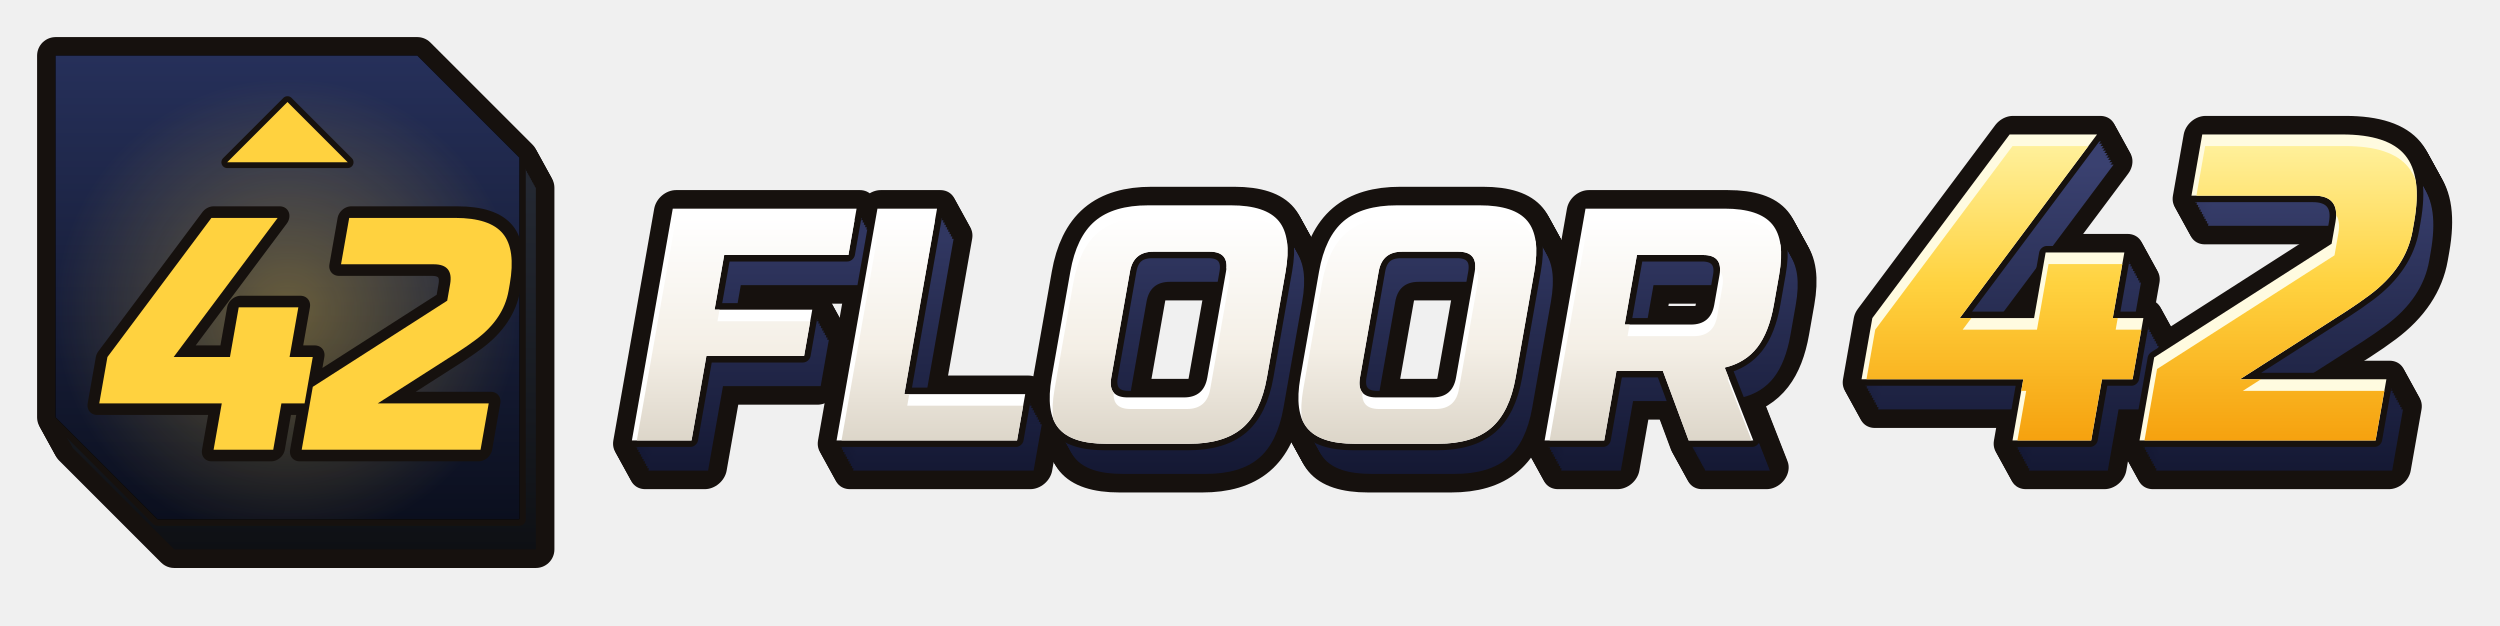
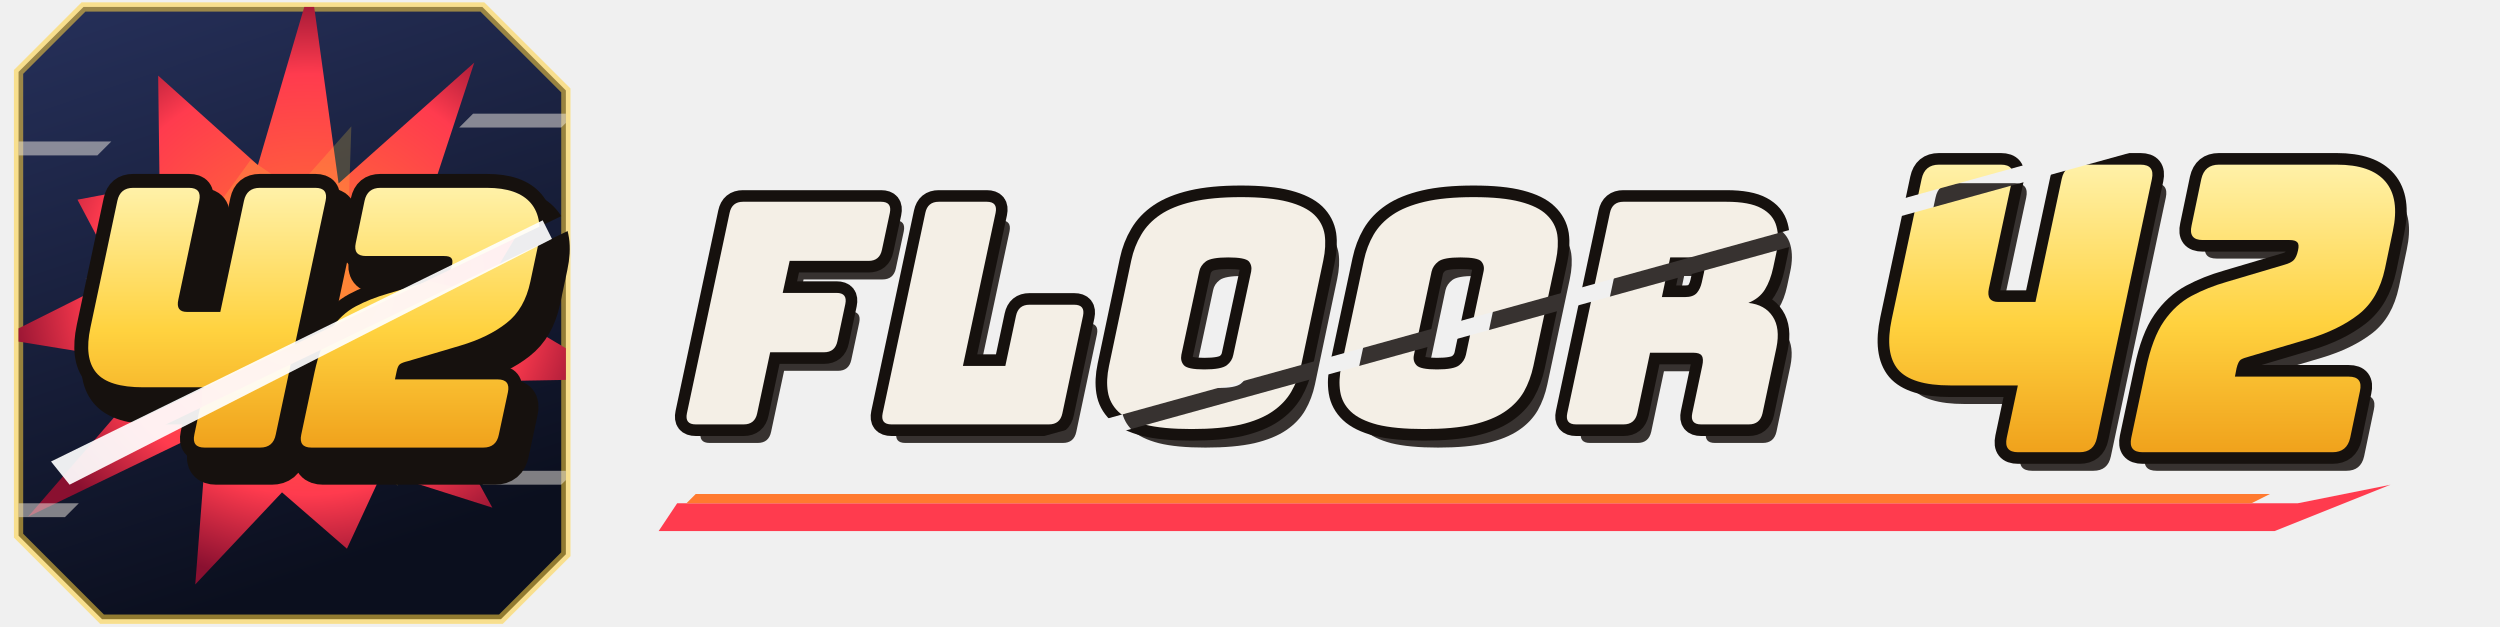
- <svg xmlns="http://www.w3.org/2000/svg" viewBox="-24 -24 1078.4 270" role="img" aria-label="Floor 42">
+ <svg xmlns="http://www.w3.org/2000/svg" viewBox="-8 -3 1078 270" role="img" aria-label="Floor 42">
  <defs>
-     <path id="fleA" d="M0 0H156L200 44V200H44L0 156Z" />
-     <path id="flep0" d="M0 0H156L200 44V200H44L0 156Z" />
-     <clipPath id="flec0">
-       <use href="#flep0" />
-     </clipPath>
-     <linearGradient id="fleg0" x1="0" y1="0" x2="0" y2="1">
-       <stop offset="0" stop-color="#000" />
-       <stop offset="1" stop-color="#000" />
-     </linearGradient>
-     <linearGradient id="flee" x1="0" y1="0" x2="0" y2="1">
-       <stop offset="0" stop-color="#2A2F3A" />
-       <stop offset="1" stop-color="#0E1014" />
-     </linearGradient>
-   </defs>
-   <g fill="#16110E" stroke="#16110E" stroke-width="16" stroke-linejoin="round">
-     <use href="#fleA" transform="translate(0 0)" />
-     <use href="#fleA" transform="translate(0.55 1)" />
-     <use href="#fleA" transform="translate(1.1 2)" />
-     <use href="#fleA" transform="translate(1.65 3)" />
-     <use href="#fleA" transform="translate(2.2 4)" />
-     <use href="#fleA" transform="translate(2.75 5)" />
-     <use href="#fleA" transform="translate(3.3 6)" />
-     <use href="#fleA" transform="translate(3.85 7)" />
-     <use href="#fleA" transform="translate(4.4 8)" />
-     <use href="#fleA" transform="translate(4.95 9)" />
-     <use href="#fleA" transform="translate(5.5 10)" />
-     <use href="#fleA" transform="translate(6.05 11)" />
-     <use href="#fleA" transform="translate(6.6 12)" />
-     <use href="#fleA" transform="translate(7.15 13)" />
-   </g>
-   <g fill="url(#flee)">
-     <use href="#fleA" transform="translate(0.55 1)" />
-     <use href="#fleA" transform="translate(1.1 2)" />
-     <use href="#fleA" transform="translate(1.65 3)" />
-     <use href="#fleA" transform="translate(2.2 4)" />
-     <use href="#fleA" transform="translate(2.75 5)" />
-     <use href="#fleA" transform="translate(3.3 6)" />
-     <use href="#fleA" transform="translate(3.85 7)" />
-     <use href="#fleA" transform="translate(4.4 8)" />
-     <use href="#fleA" transform="translate(4.95 9)" />
-     <use href="#fleA" transform="translate(5.5 10)" />
-     <use href="#fleA" transform="translate(6.05 11)" />
-     <use href="#fleA" transform="translate(6.6 12)" />
-     <use href="#fleA" transform="translate(7.15 13)" />
-   </g>
-   <use href="#fleA" fill="none" stroke="#16110E" stroke-width="5.6" stroke-linejoin="round" />
-   <g clip-path="url(#flec0)">
-     <rect x="-2000" y="-2000" width="6000" height="6000" fill="#000" />
-     <use href="#flep0" transform="translate(0 0)" fill="url(#fleg0)" />
-   </g>
-   <defs>
-     <linearGradient id="f42bg" x1="0" y1="0" x2="0" y2="1">
+     <linearGradient id="f42plate" x1="0" y1="0" x2=".3" y2="1">
      <stop offset="0" stop-color="#26305A" />
      <stop offset="1" stop-color="#0B0F1E" />
    </linearGradient>
-     <radialGradient id="f42glow" cx=".5" cy=".55" r=".5">
-       <stop offset="0" stop-color="#FFD23F" stop-opacity=".35" />
-       <stop offset="1" stop-color="#FFD23F" stop-opacity="0" />
+     <radialGradient id="f42burst" cx=".5" cy=".5" r=".5">
+       <stop offset="0" stop-color="#FF7A2F" />
+       <stop offset=".7" stop-color="#FF3B4E" />
+       <stop offset="1" stop-color="#8A1030" />
    </radialGradient>
-     <clipPath id="f42tile">
-       <path d="M0 0H156L200 44V200H44L0 156Z" />
+     <linearGradient id="f42gold" x1="0" y1="0" x2="0" y2="1">
+       <stop offset="0" stop-color="#FFF1A8" />
+       <stop offset=".55" stop-color="#FFD23F" />
+       <stop offset="1" stop-color="#F0A21C" />
+     </linearGradient>
+     <clipPath id="f42clip">
+       <path d="M28 0H200L236 36V236L208 264H36L0 228V28Z" />
    </clipPath>
+     <mask id="f42cutE" maskUnits="userSpaceOnUse" x="-40" y="-40" width="340" height="340">
+       <rect x="-40" y="-40" width="340" height="340" fill="#fff" />
+       <path d="M-3588.5 1938.4L3619.5 -1532.1L3616.5 -1538.4L-3591.5 1932.1Z" fill="#000" />
+     </mask>
+     <mask id="f42cutW" maskUnits="userSpaceOnUse" x="240" y="-40" width="1078" height="340">
+       <rect x="240" y="-40" width="878" height="340" fill="#fff" />
+       <path d="M-3554.4 1297.3L4156.3 -834.5L4154.4 -841.3L-3556.3 1290.5Z" fill="#000" />
+     </mask>
  </defs>
-   <path d="M0 0H156L200 44V200H44L0 156Z" fill="url(#f42bg)" />
-   <g clip-path="url(#f42tile)">
-     <rect x="0" y="0" width="200" height="200" fill="url(#f42glow)" />
-   </g>
-   <path d="M100 20L126 46H74Z" fill="#FFD23F" stroke="#16110E" stroke-width="5" stroke-linejoin="round" paint-order="stroke" />
-   <path d="M55.71 -20H2.86V-40L37.14 -100H65.71L31.43 -40H55.71V-61.43H81.43V-40H91.43V-20H81.43V0H55.71ZM170.86 -68.57Q170.86 -56.43 160.57 -47.57Q157.43 -44.86 153.71 -42.14L123 -20H170.86V0H93.71V-27.14L145.14 -64.29V-71.43Q145.14 -80 136.57 -80H96.57V-100H142.29Q157.29 -100 164.07 -93.21Q170.86 -86.43 170.86 -71.43Z" transform="translate(12.43 170) skewX(-10)" fill="#FFD23F" stroke="#16110E" stroke-width="10" stroke-linejoin="round" paint-order="stroke" />
-   <g clip-path="url(#f42tile)">
-     <path d="M-10 196L204 92L206 100L-6 206Z" fill="#FFFFFF" opacity=".0" />
-   </g>
-   <g transform="translate(240 166)">
-     <defs>
-       <path id="f4wA" d="M34.29 0H8.57V-100H87.86V-80H34.29V-56.43H76.43V-36.43H34.29ZM122.57 -20H174.71V0H96.86V-100H122.57ZM252 -72.86Q252 -81.43 243.43 -81.43H219.14Q210.57 -81.43 210.57 -72.86V-27.14Q210.57 -18.57 219.14 -18.57H243.43Q252 -18.57 252 -27.14ZM277.71 -27.14Q277.71 -12.14 270.93 -5.36Q264.14 1.43 249.14 1.43H213.43Q198.43 1.43 191.64 -5.36Q184.86 -12.14 184.86 -27.14V-72.86Q184.86 -87.86 191.64 -94.64Q198.43 -101.43 213.43 -101.43H249.14Q264.14 -101.43 270.93 -94.64Q277.71 -87.86 277.71 -72.86ZM359.29 -72.86Q359.29 -81.43 350.71 -81.43H326.43Q317.86 -81.43 317.86 -72.86V-27.14Q317.86 -18.57 326.43 -18.57H350.71Q359.29 -18.57 359.29 -27.14ZM385 -27.14Q385 -12.14 378.21 -5.36Q371.43 1.43 356.43 1.43H320.71Q305.71 1.43 298.93 -5.36Q292.14 -12.14 292.14 -27.14V-72.86Q292.14 -87.86 298.93 -94.64Q305.71 -101.43 320.71 -101.43H356.43Q371.43 -101.43 378.21 -94.64Q385 -87.86 385 -72.86ZM402.29 -100H462.29Q477.29 -100 484.07 -93.21Q490.86 -86.43 490.86 -71.43V-58.57Q490.86 -46.71 486.93 -40.14Q483 -33.57 474.43 -31.43L492.29 0H464.43L448 -30H428V0H402.29ZM465.14 -71.43Q465.14 -80 456.57 -80H428V-50H456.57Q465.14 -50 465.14 -58.57Z M604.11 -26.4H534.34V-52.8L579.6 -132H617.31L572.06 -52.8H604.11V-81.09H638.06V-52.8H651.26V-26.4H638.06V0H604.11ZM760.74 -90.51Q760.74 -74.49 747.17 -62.79Q743.02 -59.21 738.11 -55.63L697.57 -26.4H760.74V0H658.91V-35.83L726.8 -84.86V-94.29Q726.8 -105.6 715.49 -105.6H662.69V-132H723.03Q742.83 -132 751.79 -123.04Q760.74 -114.09 760.74 -94.29Z" transform="skewX(-10)" />
-       <path id="f4wp0" d="M34.29 0H8.57V-100H87.86V-80H34.29V-56.43H76.43V-36.43H34.29ZM122.57 -20H174.71V0H96.86V-100H122.57ZM252 -72.86Q252 -81.43 243.43 -81.43H219.14Q210.57 -81.43 210.57 -72.86V-27.14Q210.57 -18.57 219.14 -18.57H243.43Q252 -18.57 252 -27.14ZM277.71 -27.14Q277.71 -12.14 270.93 -5.36Q264.14 1.43 249.14 1.43H213.43Q198.43 1.43 191.64 -5.36Q184.86 -12.14 184.86 -27.14V-72.86Q184.86 -87.86 191.64 -94.64Q198.43 -101.43 213.43 -101.43H249.14Q264.14 -101.43 270.93 -94.64Q277.71 -87.86 277.71 -72.86ZM359.29 -72.86Q359.29 -81.43 350.71 -81.43H326.43Q317.86 -81.43 317.86 -72.86V-27.14Q317.86 -18.57 326.43 -18.57H350.71Q359.29 -18.57 359.29 -27.14ZM385 -27.14Q385 -12.14 378.21 -5.36Q371.43 1.43 356.43 1.43H320.71Q305.71 1.43 298.93 -5.36Q292.14 -12.14 292.14 -27.14V-72.86Q292.14 -87.86 298.93 -94.64Q305.71 -101.43 320.71 -101.43H356.43Q371.43 -101.43 378.21 -94.64Q385 -87.86 385 -72.86ZM402.29 -100H462.29Q477.29 -100 484.07 -93.21Q490.86 -86.43 490.86 -71.43V-58.57Q490.86 -46.71 486.93 -40.14Q483 -33.57 474.43 -31.43L492.29 0H464.43L448 -30H428V0H402.29ZM465.14 -71.43Q465.14 -80 456.57 -80H428V-50H456.57Q465.14 -50 465.14 -58.57Z" transform="skewX(-10)" />
-       <clipPath id="f4wc0">
-         <use href="#f4wp0" />
-       </clipPath>
-       <linearGradient id="f4wg0" x1="0" y1="0" x2="0" y2="1">
-         <stop offset="0" stop-color="#FFFFFF" />
-         <stop offset="0.55" stop-color="#F4EFE6" />
-         <stop offset="1" stop-color="#D9D2C5" />
-       </linearGradient>
-       <path id="f4wp1" d="M604.11 -26.4H534.34V-52.8L579.6 -132H617.31L572.06 -52.8H604.11V-81.09H638.06V-52.8H651.26V-26.4H638.06V0H604.11ZM760.74 -90.51Q760.74 -74.49 747.17 -62.79Q743.02 -59.21 738.11 -55.63L697.57 -26.4H760.74V0H658.91V-35.83L726.8 -84.86V-94.29Q726.8 -105.6 715.49 -105.6H662.69V-132H723.03Q742.83 -132 751.79 -123.04Q760.74 -114.09 760.74 -94.29Z" transform="skewX(-10)" />
-       <clipPath id="f4wc1">
-         <use href="#f4wp1" />
-       </clipPath>
-       <linearGradient id="f4wg1" x1="0" y1="0" x2="0" y2="1">
-         <stop offset="0" stop-color="#FFF09A" />
-         <stop offset="0.45" stop-color="#FFD23F" />
-         <stop offset="1" stop-color="#F59E0B" />
-       </linearGradient>
-       <linearGradient id="f4we" x1="0" y1="0" x2="0" y2="1">
-         <stop offset="0" stop-color="#3A4170" />
-         <stop offset="1" stop-color="#141833" />
-       </linearGradient>
-     </defs>
-     <g fill="#16110E" stroke="#16110E" stroke-width="16" stroke-linejoin="round">
-       <use href="#f4wA" transform="translate(0 0)" />
-       <use href="#f4wA" transform="translate(0.55 1)" />
-       <use href="#f4wA" transform="translate(1.1 2)" />
-       <use href="#f4wA" transform="translate(1.65 3)" />
-       <use href="#f4wA" transform="translate(2.2 4)" />
-       <use href="#f4wA" transform="translate(2.75 5)" />
-       <use href="#f4wA" transform="translate(3.3 6)" />
-       <use href="#f4wA" transform="translate(3.85 7)" />
-       <use href="#f4wA" transform="translate(4.4 8)" />
-       <use href="#f4wA" transform="translate(4.95 9)" />
-       <use href="#f4wA" transform="translate(5.5 10)" />
-       <use href="#f4wA" transform="translate(6.05 11)" />
-       <use href="#f4wA" transform="translate(6.6 12)" />
-       <use href="#f4wA" transform="translate(7.15 13)" />
-     </g>
-     <g fill="url(#f4we)">
-       <use href="#f4wA" transform="translate(0.55 1)" />
-       <use href="#f4wA" transform="translate(1.1 2)" />
-       <use href="#f4wA" transform="translate(1.65 3)" />
-       <use href="#f4wA" transform="translate(2.2 4)" />
-       <use href="#f4wA" transform="translate(2.75 5)" />
-       <use href="#f4wA" transform="translate(3.3 6)" />
-       <use href="#f4wA" transform="translate(3.85 7)" />
-       <use href="#f4wA" transform="translate(4.4 8)" />
-       <use href="#f4wA" transform="translate(4.95 9)" />
-       <use href="#f4wA" transform="translate(5.5 10)" />
-       <use href="#f4wA" transform="translate(6.05 11)" />
-       <use href="#f4wA" transform="translate(6.6 12)" />
-       <use href="#f4wA" transform="translate(7.15 13)" />
-     </g>
-     <use href="#f4wA" fill="none" stroke="#16110E" stroke-width="5.6" stroke-linejoin="round" />
-     <g clip-path="url(#f4wc0)">
-       <rect x="-2000" y="-2000" width="6000" height="6000" fill="#FFFFFF" />
-       <use href="#f4wp0" transform="translate(1.25 5)" fill="url(#f4wg0)" />
-     </g>
-     <g clip-path="url(#f4wc1)">
-       <rect x="-2000" y="-2000" width="6000" height="6000" fill="#FFFBE0" />
-       <use href="#f4wp1" transform="translate(1.25 5)" fill="url(#f4wg1)" />
+   <g transform="translate(0 0)">
+     <path d="M28 0H200L236 36V236L208 264H36L0 228V28Z" fill="url(#f42plate)" />
+     <path d="M28 0H200L236 36V236L208 264H36L0 228V28Z" fill="none" stroke="#FFD23F" stroke-opacity=".55" stroke-width="4" />
+     <g clip-path="url(#f42clip)">
+       <path d="M258.3 160.4L174.7 161.9L204.3 215.9L156.8 200.8L141.6 233.6L113.6 209.3L76.2 249.0L81.4 182.4L4.1 219.8L60.9 154.2L-8.6 142.9L43.3 116.9L25.4 83.1L60.8 76.4L60.2 29.6L103.2 68.2L126.1 -9.9L138.0 76.1L196.5 24.0L175.6 87.6L218.1 93.0L198.8 125.1Z" fill="url(#f42burst)" />
+       <path d="M200.0 171.6L149.3 160.3L163.6 206.5L131.3 181.3L116.5 202.2L100.5 187.3L78.4 190.8L79.2 164.1L37.0 166.9L76.2 137.1L28.8 117.2L74.5 111.0L63.5 82.6L87.9 82.8L100.1 65.9L119.1 79.0L143.5 51.5L142.0 96.4L189.1 73.1L160.0 113.9L195.1 122.6L173.6 141.2Z" fill="#FFD23F" fill-opacity=".22" />
+       <path d="M-4 58h44l-6 6h-44z" fill="#F4EFE6" fill-opacity=".5" />
+       <path d="M-4 214h30l-6 6h-30z" fill="#F4EFE6" fill-opacity=".5" />
+       <path d="M196 46h44l-6 6h-44z" fill="#F4EFE6" fill-opacity=".5" />
+       <path d="M206 200h34l-6 6h-34z" fill="#F4EFE6" fill-opacity=".5" />
    </g>
  </g>
+   <g mask="url(#f42cutE)">
+     <g transform="translate(10.2 190.0)">
+       <path d="M69.9 -26H43.6Q28.5 -26 23.3 -32.3Q18 -38.6 20.8 -51.8L32.4 -106.4Q33.6 -112 39.2 -112H63.3Q68.9 -112 67.7 -106.4L58.7 -63.8Q57.5 -58.5 62.4 -58.5H76.8L87 -106.4Q88.2 -112 93.8 -112H117.8Q123.4 -112 122.2 -106.4L100.7 -5.6Q99.6 0 94 0H70Q64.4 0 65.6 -5.6ZM190.2 0H116.1Q110.5 0 111.7 -5.6L117.4 -32.4Q120 -44.5 124.5 -51Q129 -57.6 135.2 -60.9Q141.4 -64.2 149.1 -66.4L171.3 -73Q173.9 -73.7 175 -74.9Q176.1 -76.1 176.7 -78.6Q177.2 -80.9 176.4 -81.7Q175.7 -82.6 173.3 -82.6H139.6Q134 -82.6 135.2 -88.2L139 -106.4Q140.2 -112 145.8 -112H191.7Q205.1 -112 210.7 -105.4Q216.3 -98.8 213.6 -86.2L210.5 -71.6Q208 -59.7 200.2 -53.7Q192.5 -47.6 180.4 -44L157.8 -37.3Q155.3 -36.7 154.3 -36Q153.3 -35.3 152.8 -32.7L152.1 -29.4H196.4Q202 -29.4 200.8 -23.8L196.9 -5.6Q195.8 0 190.2 0Z" fill="#16110E" stroke="#16110E" stroke-width="16" stroke-linejoin="round" transform="translate(5 8)" />
+       <path d="M69.9 -26H43.6Q28.5 -26 23.3 -32.3Q18 -38.6 20.8 -51.8L32.4 -106.4Q33.6 -112 39.2 -112H63.3Q68.9 -112 67.7 -106.4L58.7 -63.8Q57.5 -58.5 62.4 -58.5H76.8L87 -106.4Q88.2 -112 93.8 -112H117.8Q123.4 -112 122.2 -106.4L100.7 -5.6Q99.6 0 94 0H70Q64.4 0 65.6 -5.6ZM190.2 0H116.1Q110.5 0 111.7 -5.6L117.4 -32.4Q120 -44.5 124.5 -51Q129 -57.6 135.2 -60.9Q141.4 -64.2 149.1 -66.4L171.3 -73Q173.9 -73.7 175 -74.9Q176.1 -76.1 176.7 -78.6Q177.2 -80.9 176.4 -81.7Q175.7 -82.6 173.3 -82.6H139.6Q134 -82.6 135.2 -88.2L139 -106.4Q140.2 -112 145.8 -112H191.7Q205.1 -112 210.7 -105.4Q216.3 -98.8 213.6 -86.2L210.5 -71.6Q208 -59.7 200.2 -53.7Q192.5 -47.6 180.4 -44L157.8 -37.3Q155.3 -36.7 154.3 -36Q153.3 -35.3 152.8 -32.7L152.1 -29.4H196.4Q202 -29.4 200.8 -23.8L196.9 -5.6Q195.8 0 190.2 0Z" fill="none" stroke="#16110E" stroke-width="12" stroke-linejoin="round" />
+       <path d="M69.9 -26H43.6Q28.5 -26 23.3 -32.3Q18 -38.6 20.8 -51.8L32.4 -106.4Q33.6 -112 39.2 -112H63.3Q68.9 -112 67.7 -106.4L58.7 -63.8Q57.5 -58.5 62.4 -58.5H76.8L87 -106.4Q88.2 -112 93.8 -112H117.8Q123.4 -112 122.2 -106.4L100.7 -5.6Q99.6 0 94 0H70Q64.4 0 65.6 -5.6ZM190.2 0H116.1Q110.5 0 111.7 -5.6L117.4 -32.4Q120 -44.5 124.5 -51Q129 -57.6 135.2 -60.9Q141.4 -64.2 149.1 -66.4L171.3 -73Q173.9 -73.7 175 -74.9Q176.1 -76.1 176.7 -78.6Q177.2 -80.9 176.4 -81.7Q175.7 -82.6 173.3 -82.6H139.6Q134 -82.6 135.2 -88.2L139 -106.4Q140.2 -112 145.8 -112H191.7Q205.1 -112 210.7 -105.4Q216.3 -98.8 213.6 -86.2L210.5 -71.6Q208 -59.7 200.2 -53.7Q192.5 -47.6 180.4 -44L157.8 -37.3Q155.3 -36.7 154.3 -36Q153.3 -35.3 152.8 -32.7L152.1 -29.4H196.4Q202 -29.4 200.8 -23.8L196.9 -5.6Q195.8 0 190.2 0Z" fill="url(#f42gold)" />
+     </g>
+   </g>
+   <path d="M14 196L226 92L230 100L22 206Z" fill="#FFFFFF" fill-opacity="0.92" />
+   <g transform="translate(6 8)" fill="#16110E" opacity=".85">
+     <path d="M312.7 180H292Q287.2 180 288.2 175.2L306.6 88.8Q307.6 84 312.4 84H371.9Q376.7 84 375.7 88.8L372.3 104.7Q371.3 109.5 366.5 109.5H332.5L329.5 123.3H352.7Q357.5 123.3 356.5 128.1L353.1 144.1Q352.1 148.9 347.3 148.9H324.1L318.5 175.2Q317.5 180 312.7 180ZM444.3 180H376.4Q371.6 180 372.6 175.2L391 88.8Q392 84 396.8 84H417.5Q422.3 84 421.3 88.8L407.2 154.8H425.5L430.1 133.2Q431.1 128.4 435.9 128.4H455.2Q460 128.4 459 133.2L450.1 175.2Q449.1 180 444.3 180ZM553 154.8Q551.7 160.9 548.8 165.9Q545.9 170.9 540.6 174.5Q535.3 178.1 526.9 180.1Q518.4 182 505.8 182Q493.3 182 485.7 180.1Q478 178.1 474.2 174.5Q470.5 170.9 469.7 165.9Q468.9 160.9 470.2 154.8L479.8 109.3Q481.1 103.2 484.1 98.2Q487 93.2 492.3 89.6Q497.6 86 506.1 84Q514.6 82 527.1 82Q539.6 82 547.3 84Q554.9 86 558.7 89.6Q562.4 93.2 563.2 98.2Q563.9 103.2 562.6 109.3ZM501.4 150Q500.9 152.7 502.5 154.5Q504.1 156.3 511.3 156.3Q518.6 156.3 521 154.5Q523.3 152.7 523.8 150L531.5 114.1Q532 111.5 530.5 109.7Q528.9 108 521.6 108Q514.4 108 512 109.7Q509.6 111.5 509.1 114.1ZM653.2 154.8Q651.9 160.9 649.1 165.9Q646.2 170.9 640.9 174.5Q635.6 178.1 627.1 180.1Q618.6 182 606.1 182Q593.6 182 585.9 180.1Q578.3 178.1 574.5 174.5Q570.7 170.9 569.9 165.9Q569.1 160.9 570.4 154.8L580.1 109.3Q581.4 103.2 584.3 98.2Q587.2 93.2 592.5 89.6Q597.8 86 606.3 84Q614.8 82 627.4 82Q639.9 82 647.5 84Q655.2 86 658.9 89.6Q662.7 93.2 663.5 98.2Q664.2 103.2 662.9 109.3ZM601.7 150Q601.1 152.7 602.8 154.5Q604.4 156.3 611.6 156.3Q618.9 156.3 621.2 154.5Q623.5 152.7 624.1 150L631.7 114.1Q632.3 111.5 630.7 109.7Q629.2 108 621.8 108Q614.6 108 612.3 109.7Q609.9 111.5 609.3 114.1ZM692.1 180H671.6Q666.8 180 667.8 175.2L686.2 88.8Q687.2 84 692 84H736.4Q746.4 84 751.5 86.8Q756.7 89.6 758 94.6Q759.4 99.6 757.9 106.3L756.6 112.4Q755.4 118 753 121.9Q750.6 125.7 745.9 127.6Q753.1 128.4 756.4 133.5Q759.7 138.5 758 146.9L752 175.2Q750.9 180 746.1 180H725.5Q720.7 180 721.7 175.2L726 154.8Q726.7 151.7 725.8 150.4Q725 149.1 722.2 149.1H703.5L698 175.2Q696.9 180 692.1 180ZM712.2 108 708.6 125.1H718.6Q722.1 125.1 723.7 123.3Q725.2 121.5 725.8 118.8L726.8 114.3Q727.3 111.6 726.5 109.8Q725.7 108 722.2 108Z" />
+     <path d="M862.1 163.2H833Q816.3 163.2 810.4 156.3Q804.6 149.3 807.7 134.7L820.6 74.2Q821.9 68 828.1 68H854.8Q861 68 859.7 74.2L849.6 121.4Q848.4 127.2 853.7 127.2H869.7L881 74.2Q882.3 68 888.5 68H915Q921.2 68 919.9 74.2L896.2 185.8Q894.9 192 888.7 192H862.2Q856 192 857.3 185.8ZM997.8 192H915.9Q909.7 192 911 185.8L917.3 156.2Q920.1 142.7 925.1 135.5Q930.1 128.3 937 124.6Q943.9 120.9 952.3 118.5L976.9 111.2Q979.9 110.4 981.1 109.1Q982.3 107.8 982.9 105Q983.5 102.4 982.6 101.5Q981.8 100.5 979.2 100.5H941.8Q935.6 100.5 937 94.3L941.2 74.2Q942.6 68 948.8 68H999.6Q1014.4 68 1020.6 75.3Q1026.8 82.6 1023.8 96.6L1020.4 112.8Q1017.6 125.9 1009 132.6Q1000.4 139.3 987 143.3L962 150.7Q959.3 151.4 958.2 152.1Q957.1 152.9 956.4 155.8L955.7 159.4H1004.8Q1011 159.4 1009.6 165.7L1005.4 185.8Q1004 192 997.8 192Z" />
+   </g>
+   <g mask="url(#f42cutW)">
+     <path d="M312.7 180H292Q287.2 180 288.2 175.2L306.6 88.8Q307.6 84 312.4 84H371.9Q376.7 84 375.7 88.8L372.3 104.7Q371.3 109.5 366.5 109.5H332.5L329.5 123.3H352.7Q357.5 123.3 356.5 128.1L353.1 144.1Q352.1 148.9 347.3 148.9H324.1L318.5 175.2Q317.5 180 312.7 180ZM444.3 180H376.4Q371.6 180 372.6 175.2L391 88.8Q392 84 396.8 84H417.5Q422.3 84 421.3 88.8L407.2 154.8H425.5L430.1 133.2Q431.1 128.4 435.9 128.4H455.2Q460 128.4 459 133.2L450.1 175.2Q449.1 180 444.3 180ZM553 154.8Q551.7 160.9 548.8 165.9Q545.9 170.9 540.6 174.5Q535.3 178.1 526.9 180.1Q518.4 182 505.8 182Q493.3 182 485.7 180.1Q478 178.1 474.2 174.5Q470.5 170.9 469.7 165.9Q468.9 160.9 470.2 154.8L479.8 109.3Q481.1 103.2 484.1 98.2Q487 93.2 492.3 89.6Q497.6 86 506.1 84Q514.6 82 527.1 82Q539.6 82 547.3 84Q554.9 86 558.7 89.6Q562.4 93.2 563.2 98.2Q563.9 103.2 562.6 109.3ZM501.4 150Q500.9 152.7 502.5 154.5Q504.1 156.3 511.3 156.3Q518.6 156.3 521 154.5Q523.3 152.7 523.8 150L531.5 114.1Q532 111.5 530.5 109.7Q528.9 108 521.6 108Q514.4 108 512 109.7Q509.6 111.5 509.1 114.1ZM653.2 154.8Q651.9 160.9 649.1 165.9Q646.2 170.9 640.9 174.5Q635.6 178.1 627.1 180.1Q618.6 182 606.1 182Q593.6 182 585.9 180.1Q578.3 178.1 574.5 174.5Q570.7 170.9 569.9 165.9Q569.1 160.9 570.4 154.8L580.1 109.3Q581.4 103.2 584.3 98.2Q587.2 93.2 592.5 89.6Q597.8 86 606.3 84Q614.8 82 627.4 82Q639.9 82 647.5 84Q655.2 86 658.9 89.6Q662.7 93.2 663.5 98.2Q664.2 103.2 662.9 109.3ZM601.7 150Q601.1 152.7 602.8 154.5Q604.4 156.3 611.6 156.3Q618.9 156.3 621.2 154.5Q623.5 152.7 624.1 150L631.7 114.1Q632.3 111.5 630.7 109.7Q629.2 108 621.8 108Q614.6 108 612.3 109.7Q609.9 111.5 609.3 114.1ZM692.1 180H671.6Q666.8 180 667.8 175.2L686.2 88.8Q687.2 84 692 84H736.4Q746.4 84 751.5 86.8Q756.7 89.6 758 94.6Q759.4 99.6 757.9 106.3L756.6 112.4Q755.4 118 753 121.9Q750.6 125.7 745.9 127.6Q753.1 128.4 756.4 133.5Q759.7 138.5 758 146.9L752 175.2Q750.9 180 746.1 180H725.5Q720.7 180 721.7 175.2L726 154.8Q726.7 151.7 725.8 150.4Q725 149.1 722.2 149.1H703.5L698 175.2Q696.9 180 692.1 180ZM712.2 108 708.6 125.1H718.6Q722.1 125.1 723.7 123.3Q725.2 121.5 725.8 118.8L726.8 114.3Q727.3 111.6 726.5 109.8Q725.7 108 722.2 108Z" fill="none" stroke="#16110E" stroke-width="10" stroke-linejoin="round" />
+     <path d="M862.1 163.2H833Q816.3 163.2 810.4 156.3Q804.6 149.3 807.7 134.7L820.6 74.2Q821.9 68 828.1 68H854.8Q861 68 859.7 74.2L849.6 121.4Q848.4 127.2 853.7 127.2H869.7L881 74.2Q882.3 68 888.5 68H915Q921.2 68 919.9 74.2L896.2 185.8Q894.9 192 888.7 192H862.2Q856 192 857.3 185.8ZM997.8 192H915.9Q909.7 192 911 185.8L917.3 156.2Q920.1 142.7 925.1 135.5Q930.1 128.3 937 124.6Q943.9 120.9 952.3 118.5L976.9 111.2Q979.9 110.4 981.1 109.1Q982.3 107.8 982.9 105Q983.5 102.4 982.6 101.5Q981.8 100.5 979.2 100.5H941.8Q935.6 100.5 937 94.3L941.2 74.2Q942.6 68 948.8 68H999.6Q1014.4 68 1020.6 75.3Q1026.8 82.6 1023.8 96.6L1020.4 112.8Q1017.6 125.9 1009 132.6Q1000.4 139.3 987 143.3L962 150.7Q959.3 151.4 958.2 152.1Q957.1 152.9 956.4 155.8L955.7 159.4H1004.8Q1011 159.4 1009.6 165.7L1005.4 185.8Q1004 192 997.8 192Z" fill="none" stroke="#16110E" stroke-width="10" stroke-linejoin="round" />
+     <path d="M312.7 180H292Q287.2 180 288.2 175.2L306.6 88.8Q307.6 84 312.4 84H371.9Q376.7 84 375.7 88.8L372.3 104.7Q371.3 109.5 366.5 109.5H332.5L329.5 123.3H352.7Q357.5 123.3 356.5 128.1L353.1 144.1Q352.1 148.9 347.3 148.9H324.1L318.5 175.2Q317.5 180 312.7 180ZM444.3 180H376.4Q371.6 180 372.6 175.2L391 88.8Q392 84 396.8 84H417.5Q422.3 84 421.3 88.8L407.2 154.8H425.5L430.1 133.2Q431.1 128.4 435.9 128.4H455.2Q460 128.4 459 133.2L450.1 175.2Q449.1 180 444.3 180ZM553 154.8Q551.7 160.9 548.8 165.9Q545.9 170.9 540.6 174.5Q535.3 178.1 526.9 180.1Q518.4 182 505.8 182Q493.3 182 485.7 180.1Q478 178.1 474.2 174.5Q470.5 170.9 469.7 165.9Q468.9 160.9 470.2 154.8L479.8 109.3Q481.1 103.2 484.1 98.2Q487 93.2 492.3 89.6Q497.6 86 506.1 84Q514.6 82 527.1 82Q539.6 82 547.3 84Q554.9 86 558.7 89.6Q562.4 93.2 563.2 98.2Q563.9 103.2 562.6 109.3ZM501.4 150Q500.9 152.7 502.5 154.5Q504.1 156.3 511.3 156.3Q518.6 156.3 521 154.5Q523.3 152.7 523.8 150L531.5 114.1Q532 111.5 530.5 109.7Q528.9 108 521.6 108Q514.4 108 512 109.7Q509.6 111.5 509.1 114.1ZM653.2 154.8Q651.9 160.9 649.1 165.9Q646.2 170.9 640.9 174.5Q635.6 178.1 627.1 180.1Q618.6 182 606.1 182Q593.6 182 585.9 180.1Q578.3 178.1 574.5 174.5Q570.7 170.9 569.9 165.9Q569.1 160.9 570.4 154.8L580.1 109.3Q581.4 103.2 584.3 98.2Q587.2 93.2 592.5 89.6Q597.8 86 606.3 84Q614.8 82 627.4 82Q639.9 82 647.5 84Q655.2 86 658.9 89.6Q662.7 93.2 663.5 98.2Q664.2 103.2 662.9 109.3ZM601.7 150Q601.1 152.7 602.8 154.5Q604.4 156.3 611.6 156.3Q618.9 156.3 621.2 154.5Q623.5 152.7 624.1 150L631.7 114.1Q632.3 111.5 630.7 109.7Q629.2 108 621.8 108Q614.6 108 612.3 109.7Q609.9 111.5 609.3 114.1ZM692.1 180H671.6Q666.8 180 667.8 175.2L686.2 88.8Q687.2 84 692 84H736.4Q746.4 84 751.5 86.8Q756.7 89.6 758 94.6Q759.4 99.6 757.9 106.3L756.6 112.4Q755.4 118 753 121.9Q750.6 125.7 745.9 127.6Q753.1 128.4 756.4 133.5Q759.7 138.5 758 146.9L752 175.2Q750.9 180 746.1 180H725.5Q720.7 180 721.7 175.2L726 154.8Q726.7 151.7 725.8 150.4Q725 149.1 722.2 149.1H703.5L698 175.2Q696.9 180 692.1 180ZM712.2 108 708.6 125.1H718.6Q722.1 125.1 723.7 123.3Q725.2 121.5 725.8 118.8L726.8 114.3Q727.3 111.6 726.5 109.8Q725.7 108 722.2 108Z" fill="#F4EFE6" />
+     <path d="M862.1 163.2H833Q816.3 163.2 810.4 156.3Q804.6 149.3 807.7 134.7L820.6 74.2Q821.9 68 828.1 68H854.8Q861 68 859.7 74.2L849.6 121.4Q848.4 127.2 853.7 127.2H869.7L881 74.2Q882.3 68 888.5 68H915Q921.2 68 919.9 74.2L896.2 185.8Q894.9 192 888.7 192H862.2Q856 192 857.3 185.8ZM997.8 192H915.9Q909.7 192 911 185.8L917.3 156.2Q920.1 142.7 925.1 135.5Q930.1 128.3 937 124.6Q943.9 120.9 952.3 118.5L976.9 111.2Q979.9 110.4 981.1 109.1Q982.3 107.8 982.9 105Q983.5 102.4 982.6 101.5Q981.8 100.5 979.2 100.5H941.8Q935.6 100.5 937 94.3L941.2 74.2Q942.6 68 948.8 68H999.6Q1014.4 68 1020.6 75.3Q1026.8 82.6 1023.8 96.6L1020.4 112.8Q1017.6 125.9 1009 132.6Q1000.4 139.3 987 143.3L962 150.7Q959.3 151.4 958.2 152.1Q957.1 152.9 956.4 155.8L955.7 159.4H1004.8Q1011 159.4 1009.6 165.7L1005.4 185.8Q1004 192 997.8 192Z" fill="url(#f42gold)" />
+   </g>
+   <path d="M284 214H982.822L1022.822 206L972.822 226H276Z" fill="#FF3B4E" />
+   <path d="M288 214H962.822L970.822 210H292Z" fill="#FF7A2F" />
</svg>
